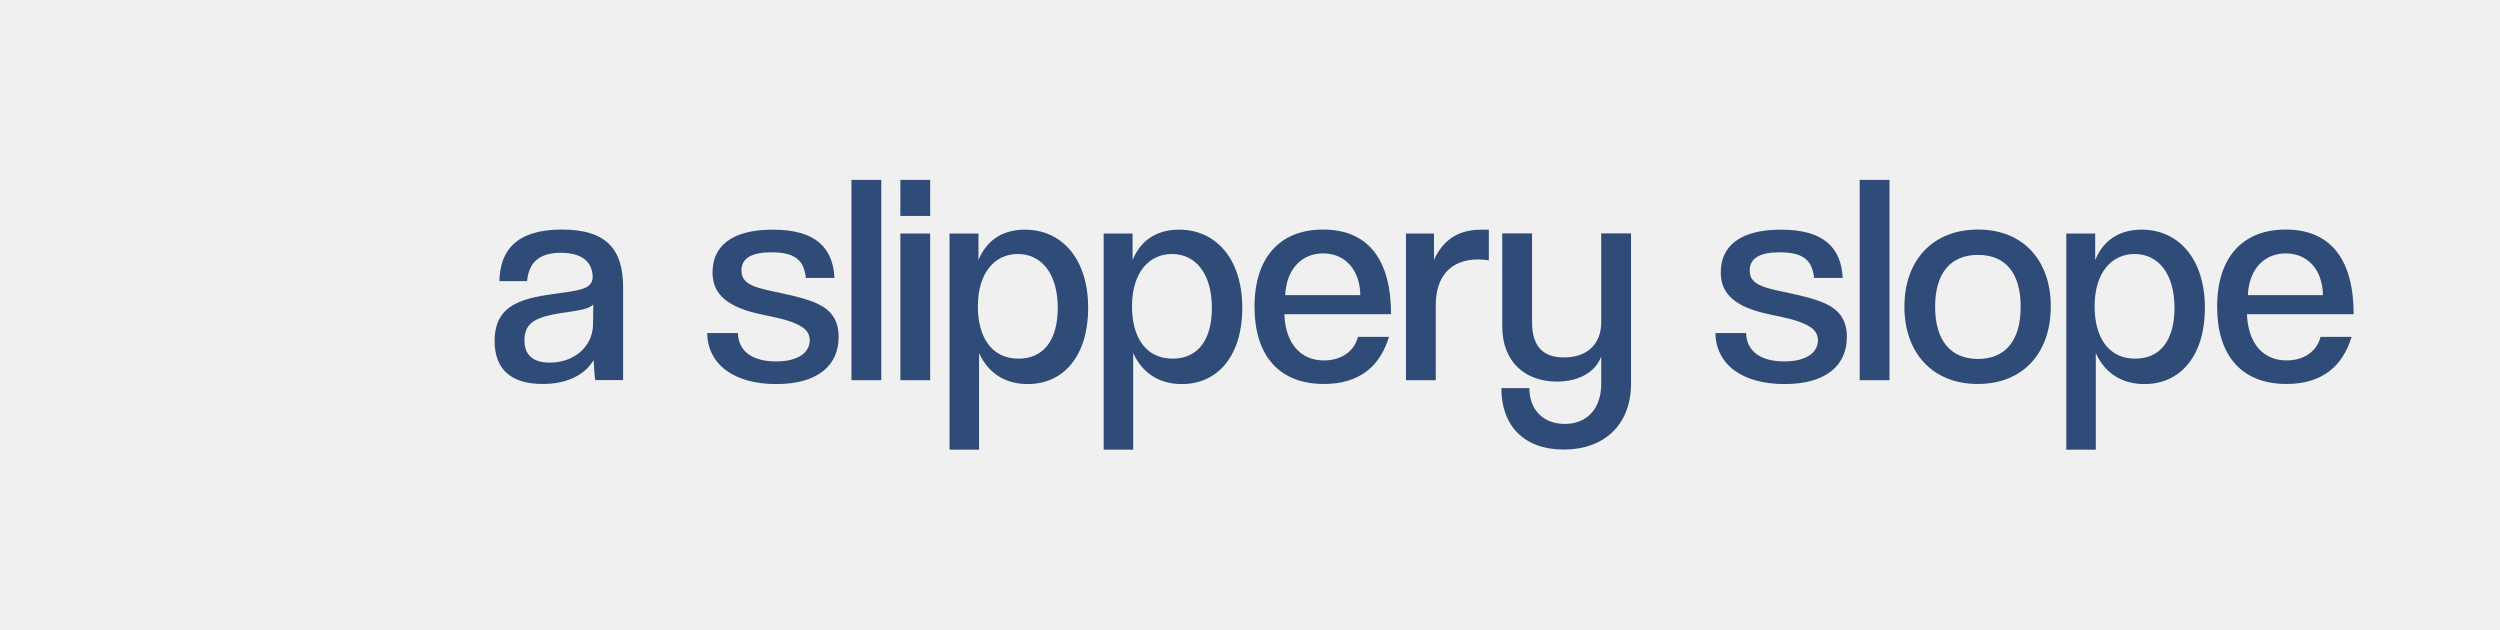
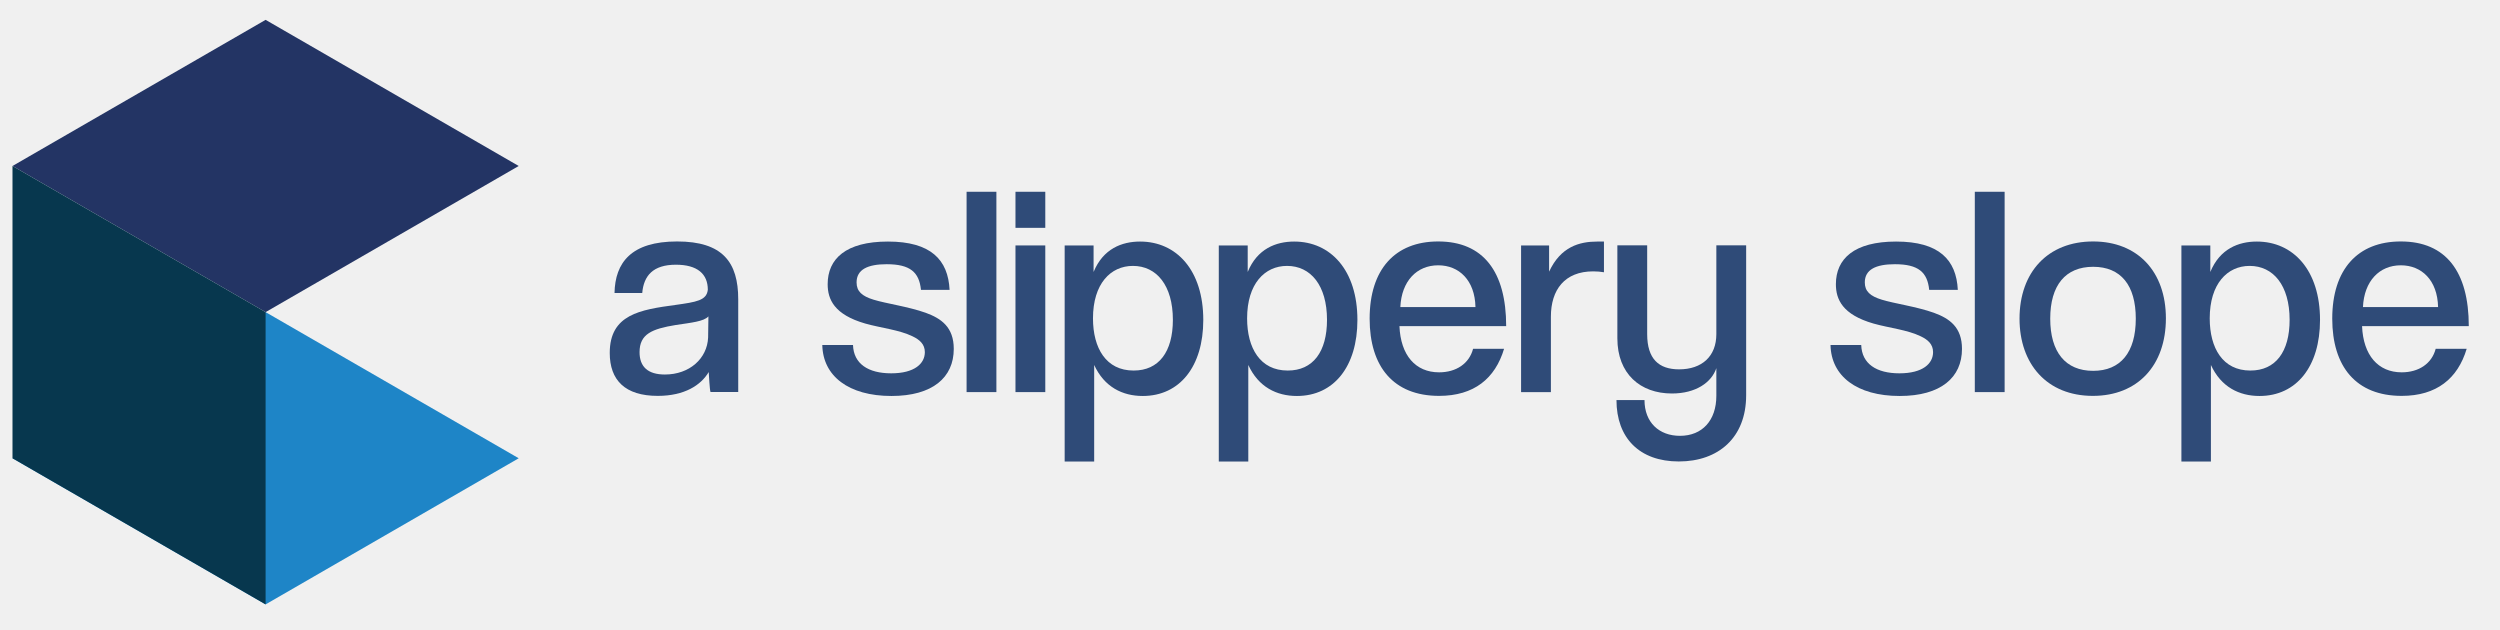
<svg xmlns="http://www.w3.org/2000/svg" version="1.1" id="Ebene_1" x="0px" y="0px" style="enable-background:new 0 0 282 74;" xml:space="preserve" viewBox="2 2 277.99 70">
  <defs id="defs39695">
    <clipPath clipPathUnits="userSpaceOnUse" id="clipPath38955">
      <g id="g38959" transform="translate(-83.5603,-723.1157)">
        <path d="M 0,760 H 760 V 0 H 0 Z" id="path38957" />
      </g>
    </clipPath>
    <clipPath clipPathUnits="userSpaceOnUse" id="clipPath38949">
      <g id="g38953" transform="translate(-65.2751,-691.8463)">
        <path d="M 0,760 H 760 V 0 H 0 Z" id="path38951" />
      </g>
    </clipPath>
  </defs>
  <style type="text/css" id="style39656">
	.st0{fill:#2F4B78;}
</style>
-   <g id="g39686" transform="matrix(1.104972,0,0,1.104972,-45.66298,-6.541437)">
+   <g id="g39686" transform="matrix(1.104972,0,0,1.104972,-32.86222,-5.21722)">
    <path class="st0" d="m 103.05,45.98 c -0.09,-0.27 -0.15,-1.65 -0.18,-2.01 -0.78,1.32 -2.43,2.4 -5.13,2.4 -3.3,0 -4.83,-1.59 -4.83,-4.32 0,-3.87 3.06,-4.35 6.6,-4.83 2.13,-0.3 3.15,-0.45 3.27,-1.53 0,-1.59 -1.05,-2.52 -3.21,-2.52 -2.31,0 -3.24,1.11 -3.39,2.85 h -2.79 c 0.06,-3.06 1.68,-5.19 6.3,-5.19 4.59,0 6.15,2.1 6.15,5.82 v 9.33 z m -0.21,-7.61 c -0.45,0.51 -1.71,0.63 -3.3,0.87 -2.37,0.39 -3.63,0.9 -3.63,2.73 0,1.47 0.84,2.25 2.55,2.25 2.49,0 4.26,-1.62 4.35,-3.72 z" id="path39658" />
    <path class="st0" d="m 124.23,35.7 c -0.18,-1.77 -1.08,-2.58 -3.45,-2.58 -1.92,0 -3.03,0.54 -3.03,1.83 0,0.9 0.54,1.38 1.71,1.74 1.26,0.39 3.48,0.69 5.25,1.32 1.56,0.57 2.82,1.44 2.82,3.63 0,2.88 -2.13,4.74 -6.27,4.74 -4.32,0 -6.9,-2.01 -6.96,-5.13 h 3.09 c 0.06,1.89 1.53,2.85 3.84,2.85 2.37,0 3.39,-0.99 3.39,-2.13 0,-0.81 -0.54,-1.26 -1.23,-1.59 -1.35,-0.66 -3.18,-0.84 -4.77,-1.29 -3.12,-0.9 -3.78,-2.43 -3.78,-3.96 0,-2.55 1.83,-4.29 6.06,-4.29 4.32,0 6.06,1.83 6.21,4.86 z" id="path39660" />
    <path class="st0" d="M 128.82,45.98 V 25.83 h 3 v 20.16 h -3 z" id="path39662" />
    <path class="st0" d="m 133.74,29.46 v -3.63 h 3 v 3.63 z m 0,16.52 V 31.23 h 3 v 14.76 h -3 z" id="path39664" />
    <path class="st0" d="M 138.69,52.97 V 31.23 h 2.91 v 2.67 c 0.96,-2.34 2.85,-3.06 4.68,-3.06 3.66,0 6.36,2.88 6.36,7.89 0,4.68 -2.37,7.65 -6.09,7.65 -2.04,0 -3.87,-0.9 -4.89,-3.12 v 9.72 h -2.97 z m 10.89,-14.25 c 0,-3.48 -1.65,-5.43 -4.02,-5.43 -2.25,0 -4.02,1.8 -4.02,5.28 0,3 1.32,5.25 4.08,5.25 2.55,0.01 3.96,-1.89 3.96,-5.1 z" id="path39666" />
    <path class="st0" d="M 154.2,52.97 V 31.23 h 2.91 v 2.67 c 0.96,-2.34 2.85,-3.06 4.68,-3.06 3.66,0 6.36,2.88 6.36,7.89 0,4.68 -2.37,7.65 -6.09,7.65 -2.04,0 -3.87,-0.9 -4.89,-3.12 v 9.72 h -2.97 z m 10.89,-14.25 c 0,-3.48 -1.65,-5.43 -4.02,-5.43 -2.25,0 -4.02,1.8 -4.02,5.28 0,3 1.32,5.25 4.08,5.25 2.55,0.01 3.96,-1.89 3.96,-5.1 z" id="path39668" />
    <path class="st0" d="m 172.38,39.35 c 0.12,2.94 1.62,4.65 3.99,4.65 1.71,0 3.03,-0.87 3.42,-2.37 h 3.12 c -0.9,3 -3.03,4.74 -6.54,4.74 -4.59,0 -6.99,-2.94 -6.99,-7.77 0,-4.95 2.55,-7.77 6.9,-7.77 4.53,0 6.84,3.03 6.84,8.52 z m 7.65,-1.92 c -0.06,-2.7 -1.65,-4.2 -3.75,-4.2 -2.16,0 -3.69,1.59 -3.81,4.2 z" id="path39670" />
    <path class="st0" d="M 184.62,45.98 V 31.23 h 2.82 v 2.64 c 1.17,-2.52 3.06,-3.03 4.86,-3.03 h 0.66 v 3.09 c -0.33,-0.06 -0.69,-0.09 -1.08,-0.09 -2.88,0 -4.26,1.86 -4.26,4.56 v 7.59 h -3 z" id="path39672" />
    <path class="st0" d="m 204.27,43.58 c -0.48,1.44 -2.07,2.55 -4.47,2.55 -3.18,0 -5.49,-1.98 -5.49,-5.55 v -9.36 h 3 v 8.94 c 0,2.49 1.17,3.54 3.21,3.54 2.31,0 3.75,-1.32 3.75,-3.54 v -8.94 h 3 v 15.09 c 0,4.26 -2.79,6.66 -6.78,6.66 -3.96,0 -6.27,-2.37 -6.27,-6.18 h 2.82 c 0,2.25 1.47,3.6 3.57,3.6 2.25,0 3.66,-1.56 3.66,-4.02 z" id="path39674" />
    <path class="st0" d="m 225.69,35.7 c -0.18,-1.77 -1.08,-2.58 -3.45,-2.58 -1.92,0 -3.03,0.54 -3.03,1.83 0,0.9 0.54,1.38 1.71,1.74 1.26,0.39 3.48,0.69 5.25,1.32 1.56,0.57 2.82,1.44 2.82,3.63 0,2.88 -2.13,4.74 -6.27,4.74 -4.32,0 -6.9,-2.01 -6.96,-5.13 h 3.09 c 0.06,1.89 1.53,2.85 3.84,2.85 2.37,0 3.39,-0.99 3.39,-2.13 0,-0.81 -0.54,-1.26 -1.23,-1.59 -1.35,-0.66 -3.18,-0.84 -4.77,-1.29 -3.12,-0.9 -3.78,-2.43 -3.78,-3.96 0,-2.55 1.83,-4.29 6.06,-4.29 4.32,0 6.06,1.83 6.21,4.86 z" id="path39676" />
    <path class="st0" d="M 230.28,45.98 V 25.83 h 3 v 20.16 h -3 z" id="path39678" />
    <path class="st0" d="m 234.78,38.6 c 0,-4.68 2.85,-7.77 7.41,-7.77 4.5,0 7.32,3.06 7.32,7.74 0,4.71 -2.82,7.8 -7.35,7.8 -4.62,0 -7.38,-3.21 -7.38,-7.77 z m 11.7,0 c 0,-3.36 -1.5,-5.22 -4.29,-5.22 -2.79,0 -4.32,1.86 -4.32,5.22 0,3.36 1.53,5.25 4.32,5.25 2.76,0 4.29,-1.86 4.29,-5.25 z" id="path39680" />
    <path class="st0" d="M 251.07,52.97 V 31.23 h 2.91 v 2.67 c 0.96,-2.34 2.85,-3.06 4.68,-3.06 3.66,0 6.36,2.88 6.36,7.89 0,4.68 -2.37,7.65 -6.09,7.65 -2.04,0 -3.87,-0.9 -4.89,-3.12 v 9.72 h -2.97 z m 10.89,-14.25 c 0,-3.48 -1.65,-5.43 -4.02,-5.43 -2.25,0 -4.02,1.8 -4.02,5.28 0,3 1.32,5.25 4.08,5.25 2.55,0.01 3.96,-1.89 3.96,-5.1 z" id="path39682" />
    <path class="st0" d="m 269.25,39.35 c 0.12,2.94 1.62,4.65 3.99,4.65 1.71,0 3.03,-0.87 3.42,-2.37 h 3.12 c -0.9,3 -3.03,4.74 -6.54,4.74 -4.59,0 -6.99,-2.94 -6.99,-7.77 0,-4.95 2.55,-7.77 6.9,-7.77 4.53,0 6.84,3.03 6.84,8.52 z m 7.65,-1.92 c -0.06,-2.7 -1.65,-4.2 -3.75,-4.2 -2.16,0 -3.69,1.59 -3.81,4.2 z" id="path39684" />
  </g>
-   <g id="g39289" transform="matrix(1,0,0,-1,-37.5603,727.9997)">
-     <g id="g37584" transform="translate(83.5603,723.1157)" clip-path="url(#clipPath38955)">
-       <path d="m 0,0 -44,2.884 v -70 l 44,2.885 z" style="fill:#2e4b78;fill-opacity:1;fill-rule:nonzero;stroke:none" id="path37586" />
+   <g id="g40154" transform="matrix(1.523438,0,0,1.523438,-5.135947,-20.13616)">
+     <g id="g37336" transform="matrix(1.333333,0,0,-1.333333,42.54501,47.97912)">
+       <path d="M 0,0 -13.856,8 -27.712,0 -13.856,-8 Z" style="fill:#1e85c7;fill-opacity:1;fill-rule:nonzero;stroke:none" id="path37338" />
    </g>
-     <g id="g37588" transform="translate(65.2751,691.8463)" clip-path="url(#clipPath38949)">
-       <path d="m 0,0 h 5.689 v -6.583 c 0,-4.89 -2.821,-9.263 -9.357,-9.263 -6.771,0 -9.451,4.326 -9.451,9.31 v 20.69 H -7.1 V 7.9 H 5.689 V 3.574 H -7.1 v -9.499 c 0,-2.915 1.034,-4.608 3.526,-4.608 2.445,0 3.574,1.646 3.574,4.514 z" style="fill:#ffffff;fill-opacity:1;fill-rule:nonzero;stroke:none" id="path37590" />
+     <g id="g37340" transform="matrix(1.333333,0,0,-1.333333,42.54488,26.64578)">
+       <path d="M 0,0 -13.856,8 -27.712,0 -13.856,-8 Z" style="fill:#233464;fill-opacity:1;fill-rule:nonzero;stroke:none" id="path37342" />
+     </g>
+     <g id="g37344" transform="matrix(1.333333,0,0,-1.333333,5.595546,26.64578)">
+       <path d="m 0,0 v -16 l 13.856,-8 v 16 z" style="fill:#07374e;fill-opacity:1;fill-rule:nonzero;stroke:none" id="path37346" />
    </g>
  </g>
</svg>
